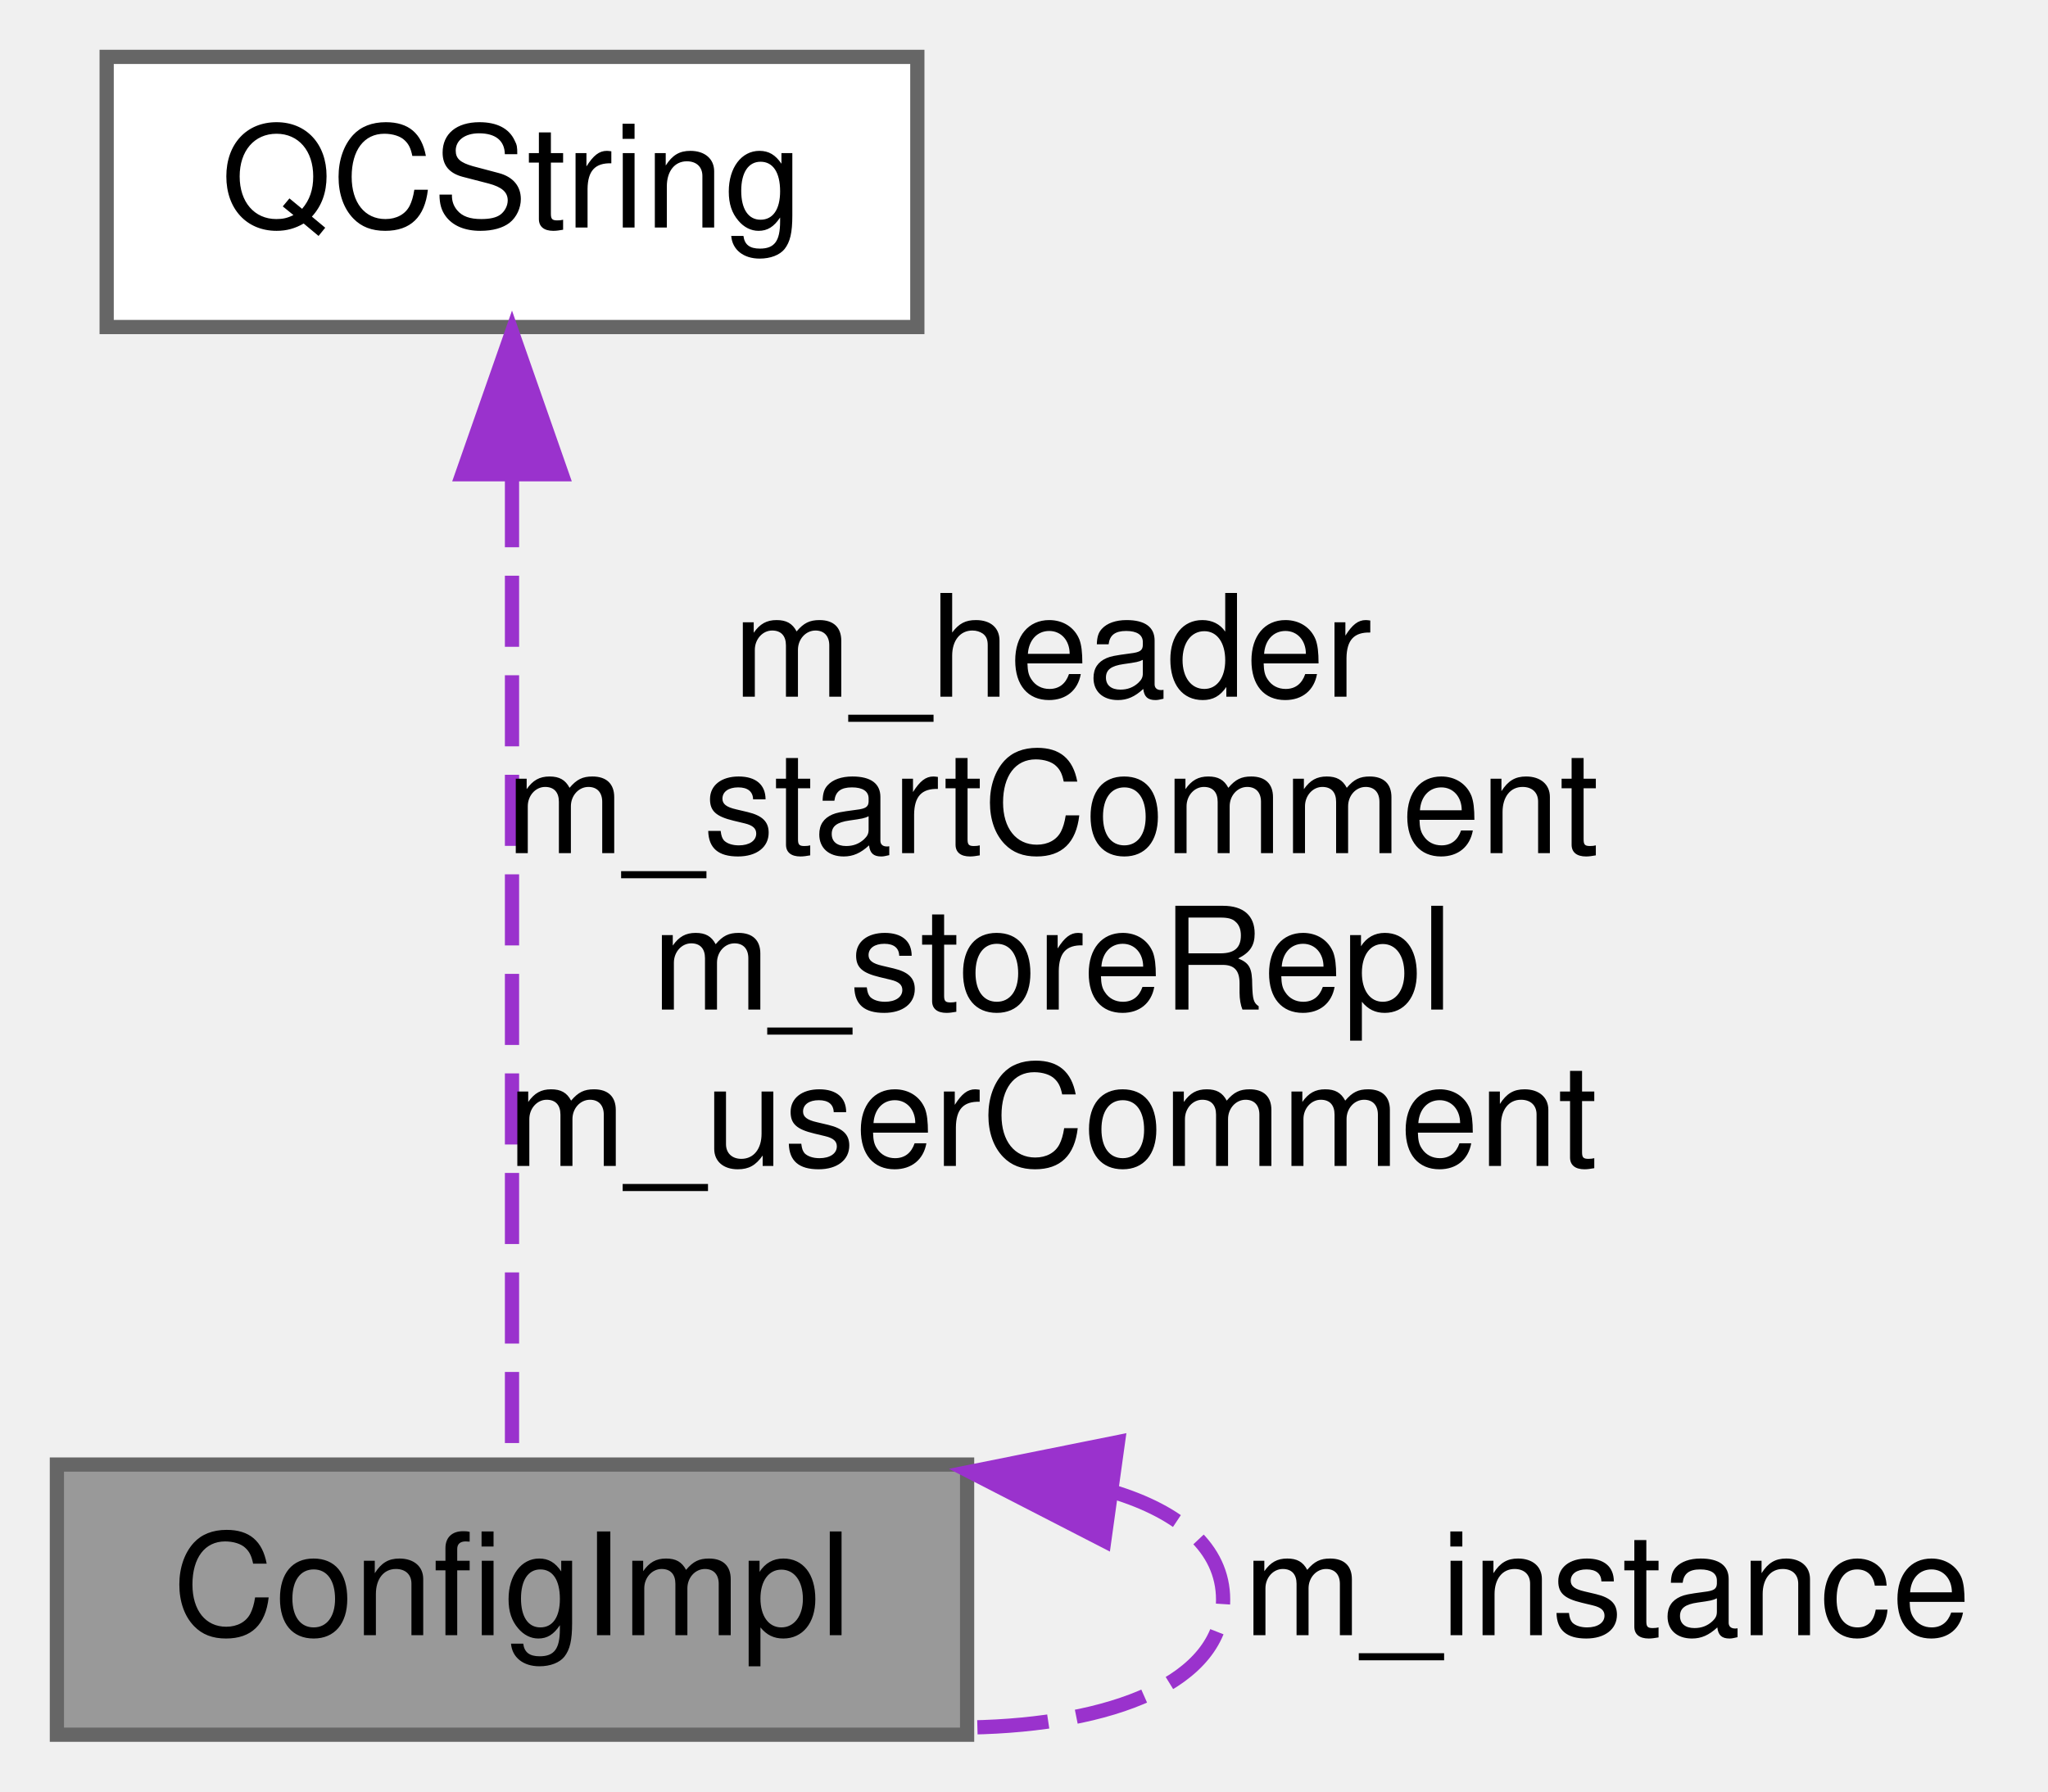
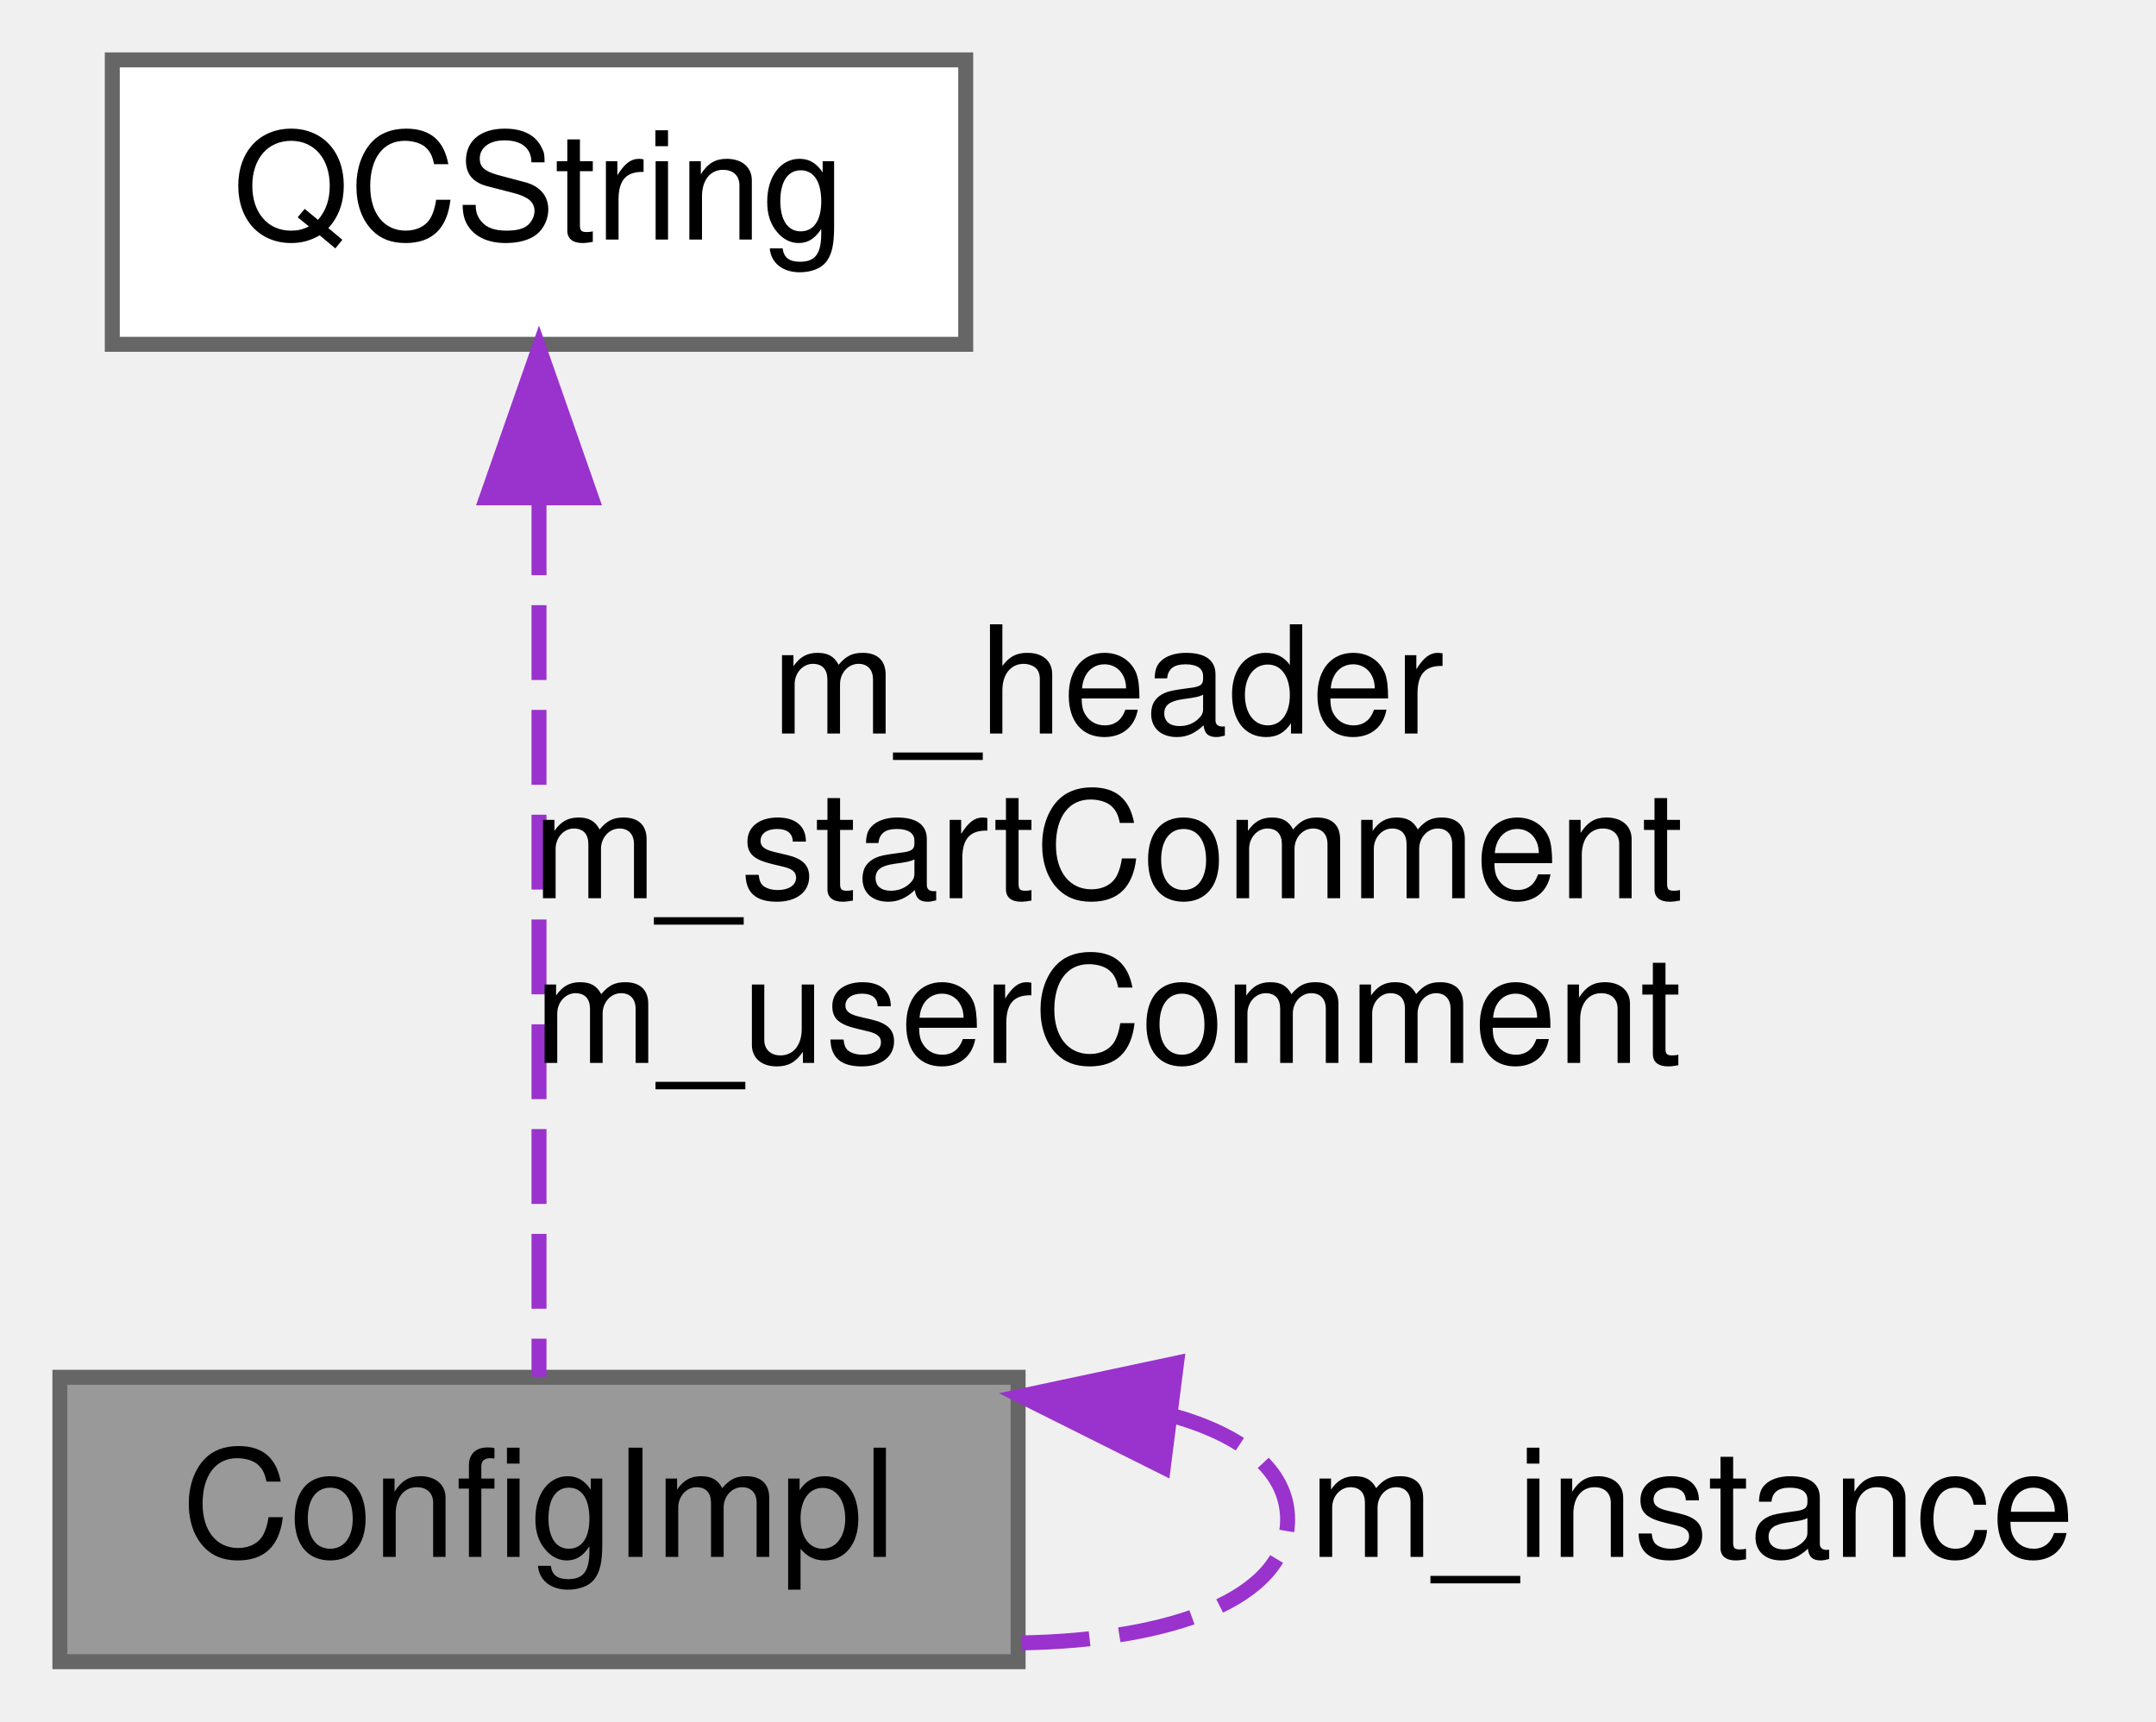
- <svg xmlns="http://www.w3.org/2000/svg" xmlns:xlink="http://www.w3.org/1999/xlink" width="144pt" height="126pt" viewBox="0.00 0.00 144.00 126.00">
-   <g id="graph0" class="graph" transform="scale(1 1) rotate(0) translate(4 122)">
+ <svg xmlns="http://www.w3.org/2000/svg" xmlns:xlink="http://www.w3.org/1999/xlink" width="144pt" height="115pt" viewBox="0.00 0.00 144.00 115.00">
+   <g id="graph0" class="graph" transform="scale(1 1) rotate(0) translate(4 111)">
    <g id="node1" class="node">
      <g id="a_node1">
        <a xlink:title="Singleton for configuration variables.">
          <polygon fill="#999999" stroke="#666666" points="64,-19 0,-19 0,0 64,0 64,-19" />
          <text text-anchor="middle" x="32" y="-7" font-family="Helvetica,sans-Serif" font-size="10.00" fill="#000000">ConfigImpl</text>
        </a>
      </g>
    </g>
    <g id="edge1" class="edge">
-       <path fill="none" stroke="#9a32cd" stroke-dasharray="5,2" d="M74.222,-17.099C78.945,-15.666 82,-13.133 82,-9.5 82,-3.688 74.179,-.69 64.22,-.509" />
-       <polygon fill="#9a32cd" stroke="#9a32cd" points="73.642,-13.646 64.22,-18.491 74.607,-20.579 73.642,-13.646" />
+       <path fill="none" stroke="#9a32cd" stroke-dasharray="5,2" d="M74.222,-16.466C78.945,-15.152 82,-12.83 82,-9.5 82,-4.172 74.179,-1.425 64.22,-1.258" />
+       <polygon fill="#9a32cd" stroke="#9a32cd" points="73.697,-13.004 64.22,-17.742 74.583,-19.948 73.697,-13.004" />
      <text text-anchor="middle" x="109" y="-7" font-family="Helvetica,sans-Serif" font-size="10.00" fill="#000000"> m_instance</text>
    </g>
    <g id="node2" class="node">
      <g id="a_node2">
        <a xlink:href="../../d9/d45/class_q_c_string.html" target="_top" xlink:title="This is an alternative implementation of QCString.">
-           <polygon fill="#ffffff" stroke="#666666" points="60.5,-118 3.5,-118 3.5,-99 60.5,-99 60.5,-118" />
-           <text text-anchor="middle" x="32" y="-106" font-family="Helvetica,sans-Serif" font-size="10.00" fill="#000000">QCString</text>
+           <polygon fill="#ffffff" stroke="#666666" points="60.5,-107 3.5,-107 3.5,-88 60.5,-88 60.5,-107" />
+           <text text-anchor="middle" x="32" y="-95" font-family="Helvetica,sans-Serif" font-size="10.00" fill="#000000">QCString</text>
        </a>
      </g>
    </g>
    <g id="edge2" class="edge">
-       <path fill="none" stroke="#9a32cd" stroke-dasharray="5,2" d="M32,-88.511C32,-67.386 32,-34.967 32,-19.023" />
-       <polygon fill="#9a32cd" stroke="#9a32cd" points="28.5,-88.645 32,-98.646 35.5,-88.646 28.5,-88.645" />
-       <text text-anchor="middle" x="70" y="-73" font-family="Helvetica,sans-Serif" font-size="10.00" fill="#000000"> m_header</text>
-       <text text-anchor="middle" x="70" y="-62" font-family="Helvetica,sans-Serif" font-size="10.00" fill="#000000">m_startComment</text>
-       <text text-anchor="middle" x="70" y="-51" font-family="Helvetica,sans-Serif" font-size="10.00" fill="#000000">m_storeRepl</text>
+       <path fill="none" stroke="#9a32cd" stroke-dasharray="5,2" d="M32,-77.578C32,-59.289 32,-32.981 32,-19.03" />
+       <polygon fill="#9a32cd" stroke="#9a32cd" points="28.5,-77.746 32,-87.746 35.5,-77.746 28.5,-77.746" />
+       <text text-anchor="middle" x="70" y="-62" font-family="Helvetica,sans-Serif" font-size="10.00" fill="#000000"> m_header</text>
+       <text text-anchor="middle" x="70" y="-51" font-family="Helvetica,sans-Serif" font-size="10.00" fill="#000000">m_startComment</text>
      <text text-anchor="middle" x="70" y="-40" font-family="Helvetica,sans-Serif" font-size="10.00" fill="#000000">m_userComment</text>
    </g>
  </g>
</svg>
